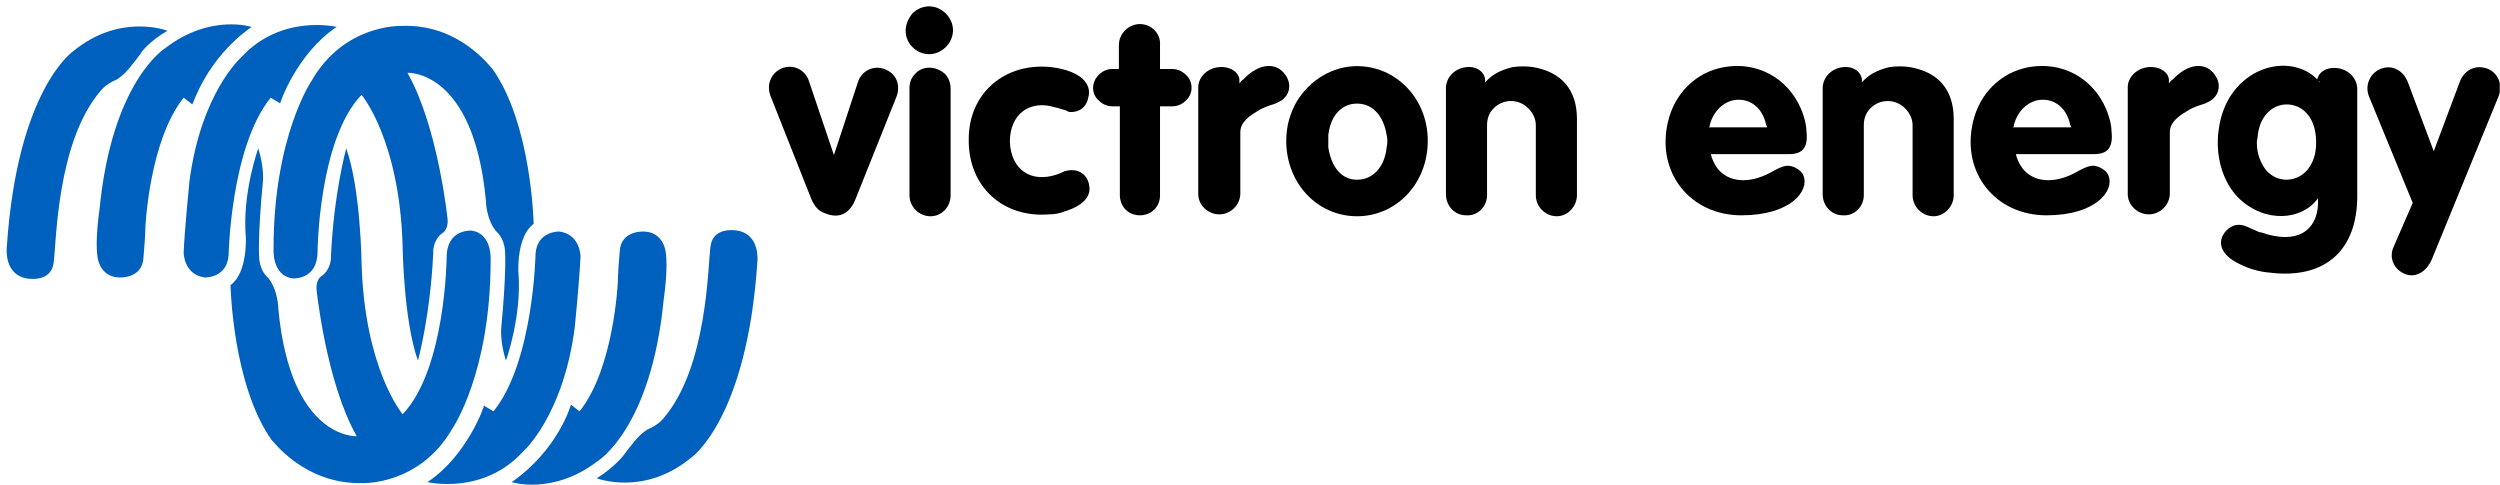
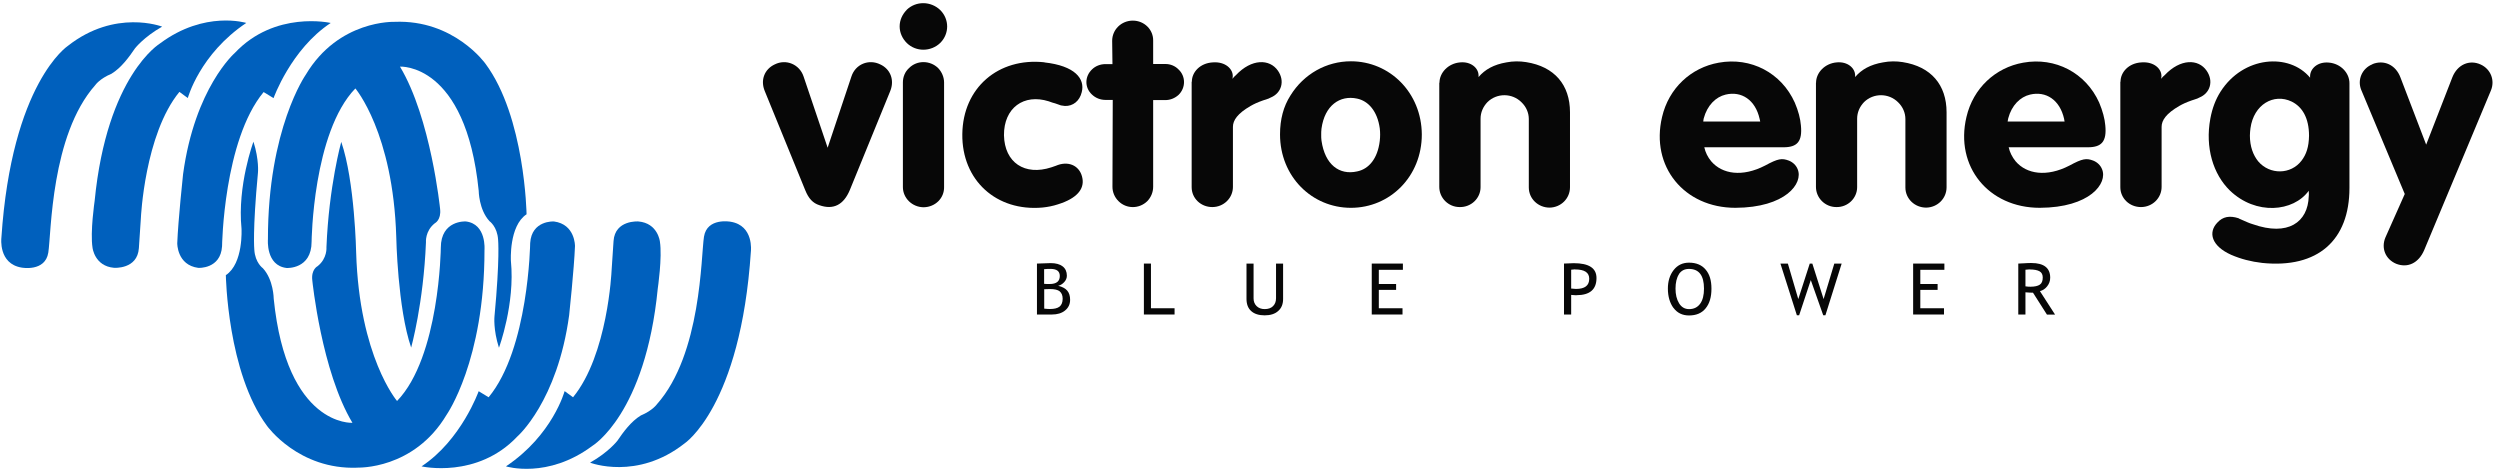
- <svg xmlns="http://www.w3.org/2000/svg" width="284" height="55" viewBox="0 0 284 55" fill="none">
-   <g clip-path="url(#clip0_317_7177)">
-     <path d="M19.017 3.494C19.017 3.494 13.694 1.43 8.371 5.775C8.371 5.775 1.961 10.012 0.766 28.153C0.766 28.153 0.441 31.195 3.048 31.63C3.048 31.63 5.764 32.173 6.089 29.891C6.415 27.61 6.415 16.204 11.412 10.338C11.412 10.338 11.956 9.577 13.259 9.034C14.345 8.382 15.214 7.079 15.975 6.101C15.975 5.992 16.953 4.689 19.017 3.494Z" fill="#0060BD" />
-     <path d="M28.577 3.057C28.577 3.057 23.906 1.536 18.8 5.447C18.8 5.447 12.717 9.14 11.305 23.805C11.305 23.805 10.762 27.39 11.088 29.237C11.088 29.237 11.305 31.41 13.477 31.518C13.477 31.518 16.193 31.736 16.302 29.237C16.519 26.739 16.519 25.761 16.519 25.761C16.519 25.761 16.954 15.984 20.864 11.095L21.842 11.856C21.951 11.856 23.363 6.75 28.577 3.057Z" fill="#0060BD" />
-     <path d="M38.244 3.058C38.244 3.058 31.944 1.537 27.381 6.534C27.381 6.534 22.819 10.553 21.515 20.656C21.515 20.656 20.972 26.088 20.863 28.695C20.863 28.695 20.863 31.193 23.253 31.519C23.253 31.519 25.752 31.628 25.969 29.021C25.969 29.021 26.186 16.745 30.749 11.096L31.835 11.748C31.727 11.857 33.682 6.099 38.244 3.058Z" fill="#0060BD" />
-     <path d="M45.523 2.948C45.523 2.948 39.114 2.731 35.42 9.14C35.42 9.14 31.075 15.441 31.075 28.26C31.075 28.26 30.858 31.301 33.248 31.627C33.248 31.627 36.072 31.844 36.072 28.585C36.072 28.585 36.181 15.876 41.069 10.77C41.069 10.77 45.414 15.876 45.74 28.042C45.74 28.042 45.849 36.407 47.478 40.97C47.478 40.97 48.891 35.864 49.217 28.694C49.217 28.694 49.108 27.39 50.194 26.521C50.194 26.521 50.955 26.196 50.846 24.892C50.846 24.892 49.76 14.355 46.283 8.271C46.283 8.271 53.779 7.837 55.191 22.719C55.191 22.719 55.191 24.892 56.386 26.304C56.386 26.304 57.255 26.956 57.364 28.477C57.364 28.477 57.581 30.541 56.929 37.385C56.929 37.385 56.821 38.906 57.473 40.97C57.473 40.97 59.319 35.864 58.885 30.867C58.885 30.867 58.668 26.847 60.623 25.435C60.623 25.435 60.406 14.137 55.952 7.837C55.843 7.837 52.258 2.622 45.523 2.948Z" fill="#0060BD" />
-     <path d="M67.793 54.333C67.793 54.333 73.115 56.397 78.438 52.052C78.438 52.052 84.848 47.815 86.043 29.673C86.043 29.673 86.369 26.632 83.761 26.197C83.761 26.197 81.046 25.654 80.72 27.935C80.394 30.216 80.394 41.623 75.397 47.489C75.397 47.489 74.854 48.249 73.55 48.793C72.464 49.444 71.595 50.748 70.834 51.726C70.834 51.726 69.856 53.029 67.793 54.333Z" fill="#0060BD" />
-     <path d="M58.124 54.767C58.124 54.767 62.796 56.288 67.901 52.377C67.901 52.377 73.985 48.684 75.397 34.018C75.397 34.018 75.94 30.434 75.614 28.587C75.614 28.587 75.397 26.414 73.224 26.305C73.224 26.305 70.509 26.088 70.4 28.587C70.183 31.085 70.183 32.063 70.183 32.063C70.183 32.063 69.748 41.84 65.837 46.728L64.86 45.968C64.86 45.968 63.447 51.074 58.124 54.767Z" fill="#0060BD" />
-     <path d="M48.565 54.767C48.565 54.767 54.866 56.288 59.428 51.291C59.428 51.291 63.991 47.271 65.294 37.169C65.294 37.169 65.838 31.737 65.946 29.13C65.946 29.13 65.946 26.631 63.556 26.305C63.556 26.305 61.058 26.197 60.84 28.804C60.84 28.804 60.623 41.079 56.061 46.728L54.974 46.076C55.083 45.968 53.127 51.725 48.565 54.767Z" fill="#0060BD" />
-     <path d="M41.287 54.877C41.287 54.877 47.697 55.094 51.39 48.685C51.39 48.685 55.736 42.384 55.736 29.565C55.736 29.565 55.953 26.524 53.563 26.198C53.563 26.198 50.738 25.981 50.738 29.239C50.738 29.239 50.63 41.95 45.741 47.055C45.741 47.055 41.396 41.95 41.07 29.783C41.07 29.783 40.962 21.418 39.332 16.855C39.332 16.855 37.92 21.961 37.594 29.131C37.594 29.131 37.703 30.434 36.616 31.304C36.616 31.304 35.856 31.63 35.964 32.933C35.964 32.933 37.051 43.47 40.527 49.554C40.527 49.554 33.031 49.988 31.619 35.106C31.619 35.106 31.619 32.933 30.424 31.521C30.424 31.521 29.555 30.869 29.447 29.348C29.447 29.348 29.229 27.284 29.881 20.44C29.881 20.44 29.99 18.919 29.338 16.855C29.338 16.855 27.491 21.961 27.926 26.958C27.926 26.958 28.143 30.978 26.188 32.39C26.188 32.39 26.405 43.688 30.859 49.988C30.967 49.988 34.552 55.094 41.287 54.877Z" fill="#0060BD" />
-     <path d="M94.734 17.616L97.45 9.36C97.884 7.948 99.405 7.296 100.709 7.948C101.904 8.491 102.338 9.795 101.795 11.099L97.232 22.505C96.581 24.243 95.386 24.895 93.756 24.243C93.104 24.026 92.561 23.591 92.127 22.505L87.564 10.99C87.021 9.686 87.564 8.383 88.65 7.84C89.954 7.188 91.475 7.84 91.909 9.252L94.734 17.616Z" fill="black" />
-     <path d="M103.317 10.011C103.317 9.359 103.534 8.816 103.969 8.381C104.838 7.404 106.359 7.512 107.336 8.381C107.771 8.816 107.988 9.468 107.988 10.011V22.177C107.988 23.481 107.01 24.567 105.707 24.567C104.403 24.567 103.317 23.481 103.317 22.177V10.011V10.011ZM103.643 1.537C104.729 0.451 106.359 0.451 107.445 1.537C108.531 2.624 108.531 4.253 107.445 5.34C106.359 6.426 104.729 6.426 103.643 5.34C103.208 4.905 102.882 4.253 102.882 3.493C102.882 2.732 103.208 2.081 103.643 1.537Z" fill="black" />
-     <path d="M119.392 7.621C122.869 8.055 124.064 9.576 123.629 11.097C123.412 12.183 122.651 12.726 121.674 12.726C121.565 12.726 121.348 12.726 121.239 12.618L121.022 12.509L120.587 12.401L120.261 12.292L119.827 12.183C117.002 11.314 114.721 12.944 114.721 16.094C114.83 19.244 117.111 20.874 120.153 19.788L120.696 19.57L120.913 19.462C122.325 19.027 123.52 19.679 123.738 21.091C123.955 22.286 123.086 23.372 120.913 24.024C120.37 24.241 119.827 24.35 119.175 24.35C113.961 24.785 109.941 21.2 110.05 15.768C110.05 10.662 114.069 7.078 119.392 7.621Z" fill="black" />
-     <path d="M127.106 7.84V5.124C127.106 3.821 128.193 2.734 129.496 2.734C130.8 2.734 131.886 3.821 131.778 5.124V7.84H133.19C133.733 7.84 134.276 8.057 134.711 8.492C135.58 9.252 135.58 10.665 134.711 11.425C134.276 11.86 133.733 12.077 133.19 12.077H131.778V22.18C131.778 22.831 131.56 23.375 131.126 23.809C130.257 24.678 128.736 24.678 127.867 23.809C127.432 23.375 127.215 22.723 127.215 22.18V12.077H126.346C125.803 12.077 125.26 11.86 124.825 11.425C123.956 10.665 123.956 9.361 124.825 8.492C125.26 8.057 125.803 7.84 126.346 7.84H127.106V7.84Z" fill="black" />
-     <path d="M136.122 9.904C136.122 8.818 137.1 7.731 138.512 7.623C139.924 7.514 140.902 8.383 140.793 9.252V9.469C140.902 9.361 141.011 9.143 141.228 9.035C143.075 7.079 145.03 7.079 146.008 8.492C146.877 9.687 146.442 11.099 145.139 11.642L144.921 11.751L144.269 11.968C143.618 12.185 143.183 12.402 142.857 12.62C141.336 13.489 140.902 14.249 140.902 15.01V21.962C140.902 23.266 139.816 24.352 138.512 24.352C137.208 24.352 136.122 23.266 136.122 22.071V9.904Z" fill="black" />
-     <path d="M147.311 11.531C148.832 9.033 151.439 7.512 154.155 7.512C158.609 7.512 162.194 11.205 162.194 15.985C162.194 20.873 158.609 24.567 154.155 24.567C149.701 24.567 146.116 20.873 146.116 15.985C146.116 14.356 146.551 12.835 147.311 11.531ZM150.896 16.745C151.331 19.57 152.96 20.765 154.915 20.33C156.219 20.004 157.305 18.809 157.523 16.745C157.631 16.311 157.631 15.768 157.523 15.333C157.197 13.378 156.219 12.183 154.915 11.857C152.96 11.422 151.222 12.617 150.896 15.333C150.896 15.55 150.896 15.768 150.896 16.094C150.896 16.42 150.896 16.637 150.896 16.745Z" fill="black" />
-     <path d="M164.258 10.01C164.258 8.815 165.236 7.729 166.648 7.621C167.843 7.512 168.712 8.272 168.712 9.141V9.359C169.473 8.49 170.45 7.946 171.863 7.621C172.623 7.512 173.383 7.512 174.144 7.621C177.403 8.164 179.141 10.228 179.141 13.487V22.177C179.141 23.481 178.055 24.567 176.86 24.567C175.556 24.567 174.47 23.481 174.47 22.177V14.247C174.47 13.487 174.144 12.835 173.601 12.292C172.514 11.205 170.776 11.205 169.69 12.292C169.147 12.835 168.929 13.487 168.929 14.247V22.177C168.929 23.481 167.843 24.567 166.54 24.459C165.236 24.459 164.258 23.372 164.258 22.069V10.01V10.01Z" fill="black" />
-     <path d="M194.348 17.507C194.457 18.05 194.783 18.702 195.109 19.137C196.304 20.658 198.585 20.983 201.192 19.571C202.713 18.702 203.148 18.702 203.908 19.028C204.343 19.245 204.777 19.571 204.886 20.006C205.538 21.635 203.473 24.46 197.825 24.46C192.067 24.46 188.156 19.68 189.46 13.922C190.22 10.555 192.719 8.165 195.869 7.622C199.563 6.97 203.039 8.817 204.56 12.293C204.994 13.271 205.212 14.248 205.212 14.9C205.429 16.747 204.777 17.507 203.256 17.507H194.348V17.507ZM200.758 14.574C200.758 14.466 200.758 14.357 200.649 14.248C200.215 12.076 198.585 10.989 196.738 11.424C195.652 11.75 194.674 12.619 194.24 14.14C194.24 14.248 194.24 14.357 194.131 14.466H200.758V14.574Z" fill="black" />
-     <path d="M207.058 10.01C207.058 8.815 208.036 7.729 209.448 7.621C210.643 7.512 211.512 8.272 211.512 9.141V9.359C212.272 8.49 213.25 7.946 214.662 7.621C215.423 7.512 216.183 7.512 216.944 7.621C220.203 8.164 221.941 10.228 221.941 13.487V22.177C221.941 23.481 220.854 24.567 219.659 24.567C218.356 24.567 217.27 23.481 217.27 22.177V14.247C217.27 13.487 216.944 12.835 216.4 12.292C215.314 11.205 213.576 11.205 212.49 12.292C211.947 12.835 211.729 13.487 211.729 14.247V22.177C211.729 23.481 210.643 24.567 209.339 24.459C208.036 24.459 207.058 23.372 207.058 22.069V10.01V10.01Z" fill="black" />
-     <path d="M229.003 17.507C229.111 18.05 229.437 18.702 229.763 19.137C230.958 20.658 233.239 20.983 235.846 19.571C237.367 18.702 237.802 18.702 238.562 19.028C238.997 19.245 239.431 19.571 239.54 20.006C240.192 21.635 238.128 24.46 232.479 24.46C226.721 24.46 222.811 19.68 224.114 13.922C224.875 10.555 227.373 8.165 230.524 7.622C234.217 6.97 237.693 8.817 239.214 12.293C239.649 13.271 239.866 14.248 239.866 14.9C240.083 16.747 239.431 17.507 237.911 17.507H229.003V17.507ZM235.303 14.574C235.303 14.466 235.303 14.357 235.195 14.248C234.76 12.076 233.131 10.989 231.284 11.424C230.198 11.75 229.22 12.619 228.785 14.14C228.785 14.248 228.785 14.357 228.677 14.466H235.303V14.574Z" fill="black" />
-     <path d="M241.713 9.904C241.713 8.818 242.691 7.731 244.103 7.623C245.516 7.514 246.493 8.383 246.385 9.252V9.469C246.493 9.361 246.602 9.143 246.819 9.035C248.666 7.079 250.621 7.079 251.599 8.492C252.468 9.687 252.033 11.099 250.73 11.642L250.513 11.751L249.861 11.968C249.209 12.185 248.774 12.402 248.449 12.62C246.928 13.489 246.493 14.249 246.493 15.01V21.962C246.493 23.266 245.407 24.352 244.103 24.352C242.8 24.352 241.713 23.266 241.713 22.071V9.904Z" fill="black" />
-     <path d="M263.221 9.25C263.221 8.381 264.09 7.62 265.394 7.729C266.806 7.838 267.784 8.924 267.784 10.119V22.286C267.784 28.369 264.199 31.737 257.898 30.976C256.594 30.868 255.508 30.542 254.422 29.999C252.141 28.912 251.815 27.392 252.901 26.197C253.553 25.545 254.313 25.328 255.291 25.762L256.269 26.197C256.486 26.305 256.703 26.414 256.92 26.414C260.94 27.826 263.221 26.197 263.33 23.155C263.33 22.938 263.33 22.72 263.33 22.503C261.592 25.002 257.355 25.436 254.313 22.503C252.466 20.656 251.489 17.506 252.141 14.138C252.358 12.944 252.792 11.857 253.336 10.988C255.943 6.86 261.157 6.426 263.547 9.359V9.25H263.221ZM257.355 19.244C258.659 20.874 261.048 20.765 262.243 19.136C262.787 18.375 263.112 17.506 263.112 16.202C263.112 14.138 262.352 12.835 261.157 12.183C259.093 11.205 256.812 12.509 256.486 15.333C256.486 15.659 256.377 15.877 256.377 16.202C256.377 17.506 256.812 18.484 257.355 19.244Z" fill="black" />
-     <path d="M270.392 7.838C271.695 7.295 272.999 7.947 273.542 9.359L276.475 17.181L279.408 9.359C279.951 7.838 281.364 7.295 282.667 7.838C283.862 8.381 284.297 9.685 283.862 10.88L276.258 29.456C275.606 30.977 274.302 31.629 273.107 31.085C271.913 30.542 271.369 29.239 271.913 28.044L274.085 23.047L269.088 10.88C268.654 9.685 269.197 8.381 270.392 7.838Z" fill="black" />
-   </g>
-   <defs>
-     <clipPath id="clip0_317_7177">
-       <rect width="283.204" height="54.208" fill="black" transform="translate(0.765625 0.777344)" />
-     </clipPath>
-   </defs>
+ <svg xmlns="http://www.w3.org/2000/svg" viewBox="0 0 285 54">
+   <path d="m18.467 3.031s-5.326-2.042-10.718 2.19c0 0-6.416 4.2-7.592 21.904 0 0-0.359 2.945 2.309 3.381 0 0 2.679 0.51 3.039-1.701 0.349-2.212 0.283-13.377 5.359-19.108 0 0 0.49-0.723 1.841-1.287 1.122-0.681 2.015-1.914 2.68-2.892 0 0 0.991-1.287 3.093-2.478" fill="#0060BD" />
+   <path d="m28.086 2.617s-4.738-1.467-9.836 2.329c0 0-6.056 3.615-7.461 17.96 0 0-0.523 3.541-0.24 5.338 0 0 0.229 2.095 2.451 2.286 0 0 2.669 0.202 2.832-2.244 0.163-2.435 0.229-3.435 0.229-3.435s0.425-9.538 4.39-14.376l0.959 0.702s1.351-5.008 6.677-8.57v0.011z" fill="#0060BD" />
+   <path d="m37.689 2.615s-6.339-1.446-10.925 3.424c0 0-4.553 3.966-5.893 13.813 0 0-0.566 5.295-0.664 7.869 0 0-0.044 2.499 2.407 2.818 0 0 2.538 0.149 2.701-2.467 0 0 0.163-12.058 4.738-17.577l1.133 0.691s1.982-5.572 6.503-8.56v-0.011z" fill="#0060BD" />
+   <path d="m44.987 2.49s-6.383-0.255-10.13 6.029c0 0-4.324 6.157-4.313 18.768 0 0-0.261 2.988 2.135 3.264 0 0 2.843 0.17 2.843-2.999 0 0 0.131-12.441 4.989-17.47 0 0 4.303 5.04 4.662 16.918 0 0 0.152 8.134 1.699 12.622 0 0 1.405-5.029 1.688-12.005 0 0-0.12-1.276 1.013-2.169 0 0 0.741-0.361 0.599-1.627 0 0-1.046-10.357-4.575-16.226 0 0 7.494-0.478 8.975 14.153 0 0 0.011 2.137 1.231 3.466 0 0 0.893 0.617 0.98 2.116 0 0 0.218 2.074-0.414 8.762 0 0-0.152 1.467 0.512 3.551 0 0 1.852-4.998 1.362-9.9 0 0-0.24-3.977 1.786-5.317 0 0-0.174-11.101-4.695-17.173 0 0-3.584-5.04-10.348-4.764z" fill="#0060BD" />
+   <path d="m67.303 52.754s5.326 2.042 10.718-2.19c0 0 6.405-4.2 7.581-21.905 0 0 0.359-2.945-2.309-3.381 0 0-2.679-0.51-3.039 1.701-0.349 2.212-0.283 13.377-5.359 19.097 0 0-0.49 0.723-1.841 1.287-1.122 0.68-2.015 1.914-2.679 2.892 0 0-0.991 1.287-3.094 2.478" fill="#0060BD" />
+   <path d="m57.691 53.169s4.738 1.467 9.836-2.339c0 0 6.056-3.615 7.461-17.96 0 0 0.523-3.541 0.24-5.338 0 0-0.229-2.095-2.451-2.286 0 0-2.669-0.202-2.832 2.233-0.163 2.435-0.229 3.434-0.229 3.434s-0.425 9.538-4.39 14.376l-0.959-0.702s-1.351 5.008-6.677 8.57v0.011z" fill="#0060BD" />
+   <path d="m48.066 53.169s6.339 1.446 10.925-3.424c0 0 4.553-3.966 5.893-13.813 0 0 0.566-5.295 0.664-7.869 0 0 0.044-2.499-2.407-2.818 0 0-2.538-0.149-2.701 2.467 0 0-0.163 12.058-4.738 17.577l-1.133-0.691s-1.982 5.572-6.503 8.56v0.011z" fill="#0060BD" />
+   <path d="m40.788 53.305s6.383 0.255 10.13-6.029c0 0 4.324-6.157 4.313-18.768 0 0 0.261-2.988-2.135-3.264 0 0-2.843-0.17-2.843 2.999 0 0-0.131 12.441-4.989 17.47 0 0-4.303-5.04-4.662-16.918 0 0-0.152-8.134-1.699-12.622 0 0-1.405 5.029-1.688 12.005 0 0 0.12 1.276-1.013 2.169 0 0-0.752 0.361-0.599 1.627 0 0 1.046 10.357 4.575 16.226 0 0-7.494 0.478-8.975-14.153 0 0-0.011-2.137-1.231-3.466 0 0-0.893-0.617-0.98-2.116 0 0-0.218-2.074 0.414-8.762 0 0 0.152-1.467-0.512-3.552 0 0-1.852 4.998-1.362 9.9 0 0 0.24 3.977-1.786 5.317 0 0 0.174 11.101 4.695 17.183 0 0 3.583 5.04 10.348 4.764v-0.011z" fill="#0060BD" />
+   <path d="m94.352 16.84 2.712-8.124c0.458-1.404 1.982-2.02 3.289-1.372 1.155 0.532 1.645 1.786 1.133 3.041l-4.608 11.282c-0.697 1.669-1.863 2.297-3.475 1.723-0.73-0.234-1.22-0.744-1.612-1.723l-4.607-11.282c-0.523-1.255-0.033-2.499 1.133-3.041 1.307-0.659 2.832 0 3.289 1.372l2.745 8.124z" fill="#070707" />
+   <path d="m102.93 9.4c0-0.627 0.24-1.223 0.697-1.637 0.915-0.925 2.407-0.893 3.322 0 0.425 0.447 0.676 1.042 0.676 1.637v11.909c0.032 1.276-1.003 2.297-2.321 2.318-1.307 0-2.374-1.042-2.374-2.297v-11.941 0.011zm0.425-8.273c1.067-1.042 2.777-1.01 3.845 0.032 1.034 1.042 1.034 2.68 0 3.722-1.068 1.042-2.778 1.042-3.813 0.032-0.522-0.51-0.827-1.191-0.827-1.903 0-0.712 0.305-1.372 0.795-1.871v-0.011z" fill="#070707" />
+   <path d="m119.05 7.114c3.507 0.383 4.661 1.871 4.269 3.392-0.239 1.01-1.002 1.606-1.917 1.574-0.152-0.032-0.305-0.032-0.457-0.064l-0.24-0.085-0.425-0.149-0.305-0.085-0.424-0.149c-2.832-0.893-5.12 0.744-5.098 3.87 0.065 3.126 2.374 4.647 5.403 3.658l0.522-0.181 0.218-0.085c1.373-0.478 2.593 0.181 2.81 1.574 0.186 1.159-0.61 2.233-2.81 2.913-0.544 0.181-1.133 0.298-1.743 0.361-5.25 0.478-9.214-3.094-9.149-8.368 0.065-5.295 4.117-8.751 9.367-8.188l-0.021 0.011z" fill="#070707" />
+   <path d="m126.82 7.296-0.033-2.648c0-1.255 1.035-2.297 2.353-2.297s2.353 1.042 2.32 2.297v2.648h1.405c0.545 0 1.1 0.213 1.493 0.627 0.827 0.776 0.827 2.084 0 2.892-0.425 0.383-0.948 0.596-1.525 0.596h-1.373v9.889c0 0.596-0.239 1.191-0.675 1.638-0.915 0.893-2.375 0.893-3.268 0-0.457-0.447-0.697-1.042-0.697-1.638l0.033-9.91h-0.828c-0.577 0-1.133-0.213-1.558-0.627-0.828-0.776-0.828-2.052 0.033-2.86 0.392-0.383 0.948-0.595 1.525-0.595h0.795v-0.011z" fill="#070707" />
+   <path d="m135.87 9.314c0-1.106 0.948-2.116 2.375-2.201 1.46-0.117 2.353 0.776 2.287 1.637l-0.032 0.234c0.119-0.149 0.239-0.298 0.392-0.415 1.797-1.903 3.845-1.871 4.792-0.51 0.828 1.191 0.393 2.563-0.827 3.062l-0.24 0.117-0.643 0.213c-0.61 0.213-1.034 0.415-1.405 0.627-1.492 0.861-2.015 1.637-2.015 2.382v6.848c0 1.255-1.035 2.297-2.353 2.297s-2.352-1.01-2.352-2.265v-12.026h0.021z" fill="#070707" />
+   <path d="m147.11 10.889c1.525-2.467 4.117-3.902 6.895-3.902 4.422 0 8.049 3.573 8.082 8.336 0 4.796-3.627 8.368-8.082 8.368s-8.082-3.573-8.082-8.368c0-1.723 0.392-3.19 1.187-4.434zm3.54 5.146c0.392 2.743 2.037 3.956 4.052 3.509 1.34-0.266 2.353-1.457 2.592-3.488 0.055-0.478 0.055-0.957 0-1.425-0.272-1.967-1.307-3.126-2.592-3.392-1.95-0.415-3.693 0.776-4.052 3.424-0.033 0.234-0.033 0.478-0.033 0.713 0 0.234 0 0.447 0.033 0.659z" fill="#070707" />
+   <path d="m164.1 9.43c0-1.127 0.98-2.201 2.353-2.318 1.252-0.117 2.102 0.659 2.102 1.489v0.181c0.73-0.861 1.743-1.425 3.17-1.669 0.762-0.149 1.524-0.149 2.254-0.032 3.235 0.51 5 2.595 5 5.721v8.549c0 1.276-1.035 2.297-2.32 2.318-1.307 0-2.375-1.01-2.375-2.297v-7.805c0-0.712-0.305-1.404-0.828-1.903-1.067-1.074-2.81-1.074-3.877-0.032-0.512 0.532-0.795 1.191-0.795 1.903v7.805c0 1.255-1.068 2.297-2.386 2.265-1.285 0-2.32-1.042-2.32-2.297v-11.877h0.022z" fill="#070707" />
+   <path d="m194.29 16.79c0.12 0.564 0.392 1.127 0.795 1.606 1.253 1.457 3.54 1.818 6.133 0.478 1.492-0.808 1.917-0.861 2.712-0.564 0.458 0.181 0.828 0.532 1.002 0.978 0.675 1.606-1.372 4.381-7.102 4.402-5.827 0-9.694-4.7-8.354-10.357 0.762-3.275 3.289-5.625 6.47-6.189 3.66-0.659 7.134 1.159 8.659 4.551 0.403 0.925 0.643 1.871 0.697 2.595 0.186 1.85-0.424 2.499-1.982 2.499h-9.03zm6.372-2.945c-0.032-0.085-0.032-0.213-0.065-0.298-0.49-2.169-2.07-3.19-3.867-2.765-1.133 0.266-2.102 1.223-2.505 2.712-0.033 0.117-0.033 0.234-0.054 0.361h6.491v-0.011z" fill="#070707" />
+   <path d="m207.03 9.43c0-1.127 0.981-2.201 2.353-2.318 1.253-0.117 2.102 0.659 2.102 1.489v0.181c0.73-0.861 1.743-1.425 3.17-1.669 0.762-0.149 1.525-0.149 2.255-0.032 3.235 0.51 4.999 2.595 4.999 5.721v8.549c0 1.276-1.035 2.297-2.32 2.318-1.307 0-2.374-1.01-2.374-2.297v-7.805c0-0.712-0.305-1.404-0.828-1.903-1.068-1.074-2.81-1.074-3.878-0.032-0.512 0.532-0.795 1.191-0.795 1.903v7.805c0 1.255-1.067 2.297-2.374 2.265-1.286 0-2.321-1.042-2.321-2.297v-11.877h0.011z" fill="#070707" />
+   <path d="m228.99 16.79c0.12 0.564 0.404 1.127 0.796 1.606 1.252 1.457 3.54 1.818 6.132 0.478 1.492-0.808 1.928-0.861 2.712-0.564 0.458 0.181 0.828 0.532 1.002 0.978 0.676 1.606-1.372 4.381-7.102 4.402-5.827 0-9.694-4.7-8.354-10.357 0.763-3.275 3.29-5.625 6.47-6.189 3.66-0.659 7.135 1.159 8.66 4.551 0.392 0.925 0.642 1.871 0.697 2.595 0.185 1.85-0.425 2.499-1.983 2.499h-9.03zm6.372-2.945c-0.032-0.085-0.032-0.213-0.054-0.298-0.49-2.169-2.07-3.19-3.878-2.765-1.132 0.266-2.102 1.223-2.494 2.712-0.033 0.117-0.033 0.234-0.065 0.361h6.491v-0.011z" fill="#070707" />
+   <path d="m241.74 9.314c0-1.106 0.947-2.116 2.374-2.201 1.471-0.117 2.353 0.776 2.287 1.637l-0.032 0.234c0.12-0.149 0.239-0.298 0.403-0.415 1.797-1.903 3.845-1.871 4.781-0.51 0.828 1.191 0.404 2.563-0.827 3.062l-0.24 0.117-0.643 0.213c-0.61 0.213-1.034 0.415-1.405 0.627-1.492 0.861-2.015 1.637-2.015 2.382v6.848c0 1.255-1.035 2.297-2.353 2.297-1.317 0-2.352-1.01-2.352-2.265v-12.026h0.022z" fill="#070707" />
+   <path d="m263.35 8.655c0.032-0.861 0.882-1.637 2.135-1.521 1.372 0.117 2.352 1.191 2.352 2.35v11.941c0 5.955-3.594 9.198-9.944 8.549-1.286-0.149-2.44-0.447-3.54-0.925-2.255-1.01-2.658-2.563-1.558-3.69 0.61-0.659 1.373-0.808 2.407-0.478l0.033 0.032 0.948 0.415c0.217 0.085 0.424 0.181 0.642 0.234 3.998 1.404 6.285-0.213 6.372-3.19 0.033-0.213 0-0.415 0-0.627-1.743 2.414-6.034 2.829-8.997-0.032-1.895-1.85-2.832-4.881-2.222-8.188 0.218-1.191 0.61-2.201 1.155-3.062 2.592-4.083 7.842-4.466 10.217-1.606v-0.213 0.011zm-5.915 9.74c1.318 1.552 3.725 1.52 4.945-0.085 0.545-0.712 0.828-1.574 0.85-2.829 0-2.02-0.763-3.307-1.982-3.902-2.037-0.978-4.325 0.33-4.695 3.041-0.033 0.266-0.065 0.564-0.065 0.829 0 1.255 0.37 2.233 0.947 2.946z" fill="#070707" />
+   <path d="m270.45 7.313c1.307-0.532 2.658 0.064 3.203 1.521l2.93 7.656 2.984-7.677c0.577-1.457 1.95-2.052 3.235-1.457 1.155 0.532 1.645 1.818 1.155 2.977l-7.592 18.162c-0.643 1.52-1.917 2.084-3.203 1.574-1.22-0.51-1.742-1.786-1.22-3.009l2.201-4.944-4.967-11.877c-0.458-1.127 0.087-2.446 1.285-2.913l-0.011-0.011z" fill="#070707" />
+   <path d="m119.76 30.654c0.708 0 1.057 0.266 1.057 0.808 0 0.606-0.382 0.915-1.155 0.915-0.251 0-0.469 0-0.632-0.021v-1.67c0.218-0.021 0.458-0.032 0.73-0.032zm1.656 4.743c0.381-0.308 0.577-0.713 0.577-1.223 0-0.436-0.109-0.787-0.327-1.042-0.218-0.255-0.555-0.436-1.035-0.553 0.251-0.053 0.48-0.192 0.687-0.415s0.305-0.468 0.305-0.734c0-0.457-0.164-0.819-0.48-1.063-0.315-0.245-0.773-0.372-1.361-0.372-0.316 0-0.839 0.021-1.569 0.053v5.807h1.699c0.621 0 1.123-0.149 1.504-0.457zm-0.61-2.18c0.218 0.181 0.337 0.457 0.337 0.84 0 0.404-0.119 0.702-0.348 0.893-0.24 0.191-0.61 0.277-1.111 0.277-0.153 0-0.36-0.011-0.643-0.043v-2.212l0.654-0.021c0.522 0 0.893 0.085 1.122 0.266h-0.011z" fill="#070707" />
+   <path d="m133.9 35.854h-3.497v-5.807h0.806v5.094h2.691v0.713z" fill="#070707" />
+   <path d="m142.1 34.088v-4.041h0.807v3.978c0 0.351 0.119 0.649 0.348 0.872 0.229 0.223 0.534 0.34 0.915 0.34 0.403 0 0.719-0.106 0.948-0.33s0.349-0.521 0.349-0.904v-3.956h0.806v4.041c0 0.585-0.185 1.042-0.567 1.372-0.37 0.33-0.882 0.489-1.536 0.489-0.653 0-1.176-0.16-1.536-0.489-0.359-0.319-0.534-0.787-0.534-1.393v0.021z" fill="#070707" />
+   <path d="m159.93 30.759h-2.745v1.617h1.972v0.67h-1.972v2.095h2.702v0.713h-3.508v-5.807h3.551v0.713z" fill="#070707" />
+   <path d="m179.56 30.716c1.078 0 1.612 0.351 1.612 1.063 0 0.776-0.501 1.159-1.514 1.159-0.022 0-0.207-0.011-0.545-0.043v-2.148c0.185-0.021 0.338-0.043 0.447-0.043v0.011zm0.152 2.935c1.525 0 2.288-0.649 2.288-1.957 0-1.127-0.861-1.691-2.593-1.691-0.131 0-0.501 0.011-1.111 0.043v5.807h0.817v-2.233c0.305 0.021 0.512 0.043 0.599 0.043v-0.011z" fill="#070707" />
+   <path d="m191.39 31.262c0.262-0.404 0.643-0.606 1.155-0.606 1.133 0 1.71 0.744 1.71 2.244 0 0.744-0.142 1.319-0.436 1.723s-0.708 0.617-1.263 0.617c-0.49 0-0.872-0.223-1.144-0.67s-0.403-1-0.403-1.669 0.131-1.244 0.392-1.637h-0.011zm-0.61 3.839c0.425 0.574 1.013 0.861 1.765 0.861 0.828 0 1.459-0.266 1.895-0.808 0.447-0.542 0.665-1.287 0.665-2.244s-0.218-1.659-0.665-2.18c-0.436-0.521-1.067-0.787-1.895-0.787-0.73 0-1.318 0.287-1.754 0.851-0.436 0.564-0.653 1.265-0.653 2.105 0 0.893 0.217 1.627 0.631 2.201h0.011z" fill="#070707" />
+   <path d="m209.95 30.047-1.852 5.891h-0.251l-1.416-4.009-1.328 4.009h-0.262l-1.873-5.891h0.849l1.188 4.051 1.307-4.051h0.294l1.285 4.051 1.22-4.051h0.839z" fill="#070707" />
+   <path d="m221.66 30.759h-2.745v1.617h1.972v0.67h-1.972v2.095h2.701v0.713h-3.518v-5.807h3.562v0.713z" fill="#070707" />
+   <path d="m231.38 30.718c0.512 0 0.894 0.074 1.133 0.213 0.24 0.138 0.36 0.372 0.36 0.702 0 0.394-0.109 0.67-0.338 0.819-0.218 0.149-0.577 0.234-1.067 0.234-0.186 0-0.371-0.011-0.567-0.043v-1.893c0.24-0.021 0.403-0.043 0.479-0.043v0.011zm1.177 2.467c0.316-0.074 0.588-0.255 0.817-0.542 0.229-0.287 0.349-0.617 0.349-0.989 0-1.106-0.719-1.67-2.146-1.67-0.175 0-0.469 0-0.861 0.032-0.392 0.021-0.599 0.032-0.632 0.032v5.807h0.817v-2.531c0.392 0.032 0.676 0.043 0.861 0.043l1.59 2.499h0.926l-1.721-2.669v-0.011z" fill="#070707" />
</svg>
